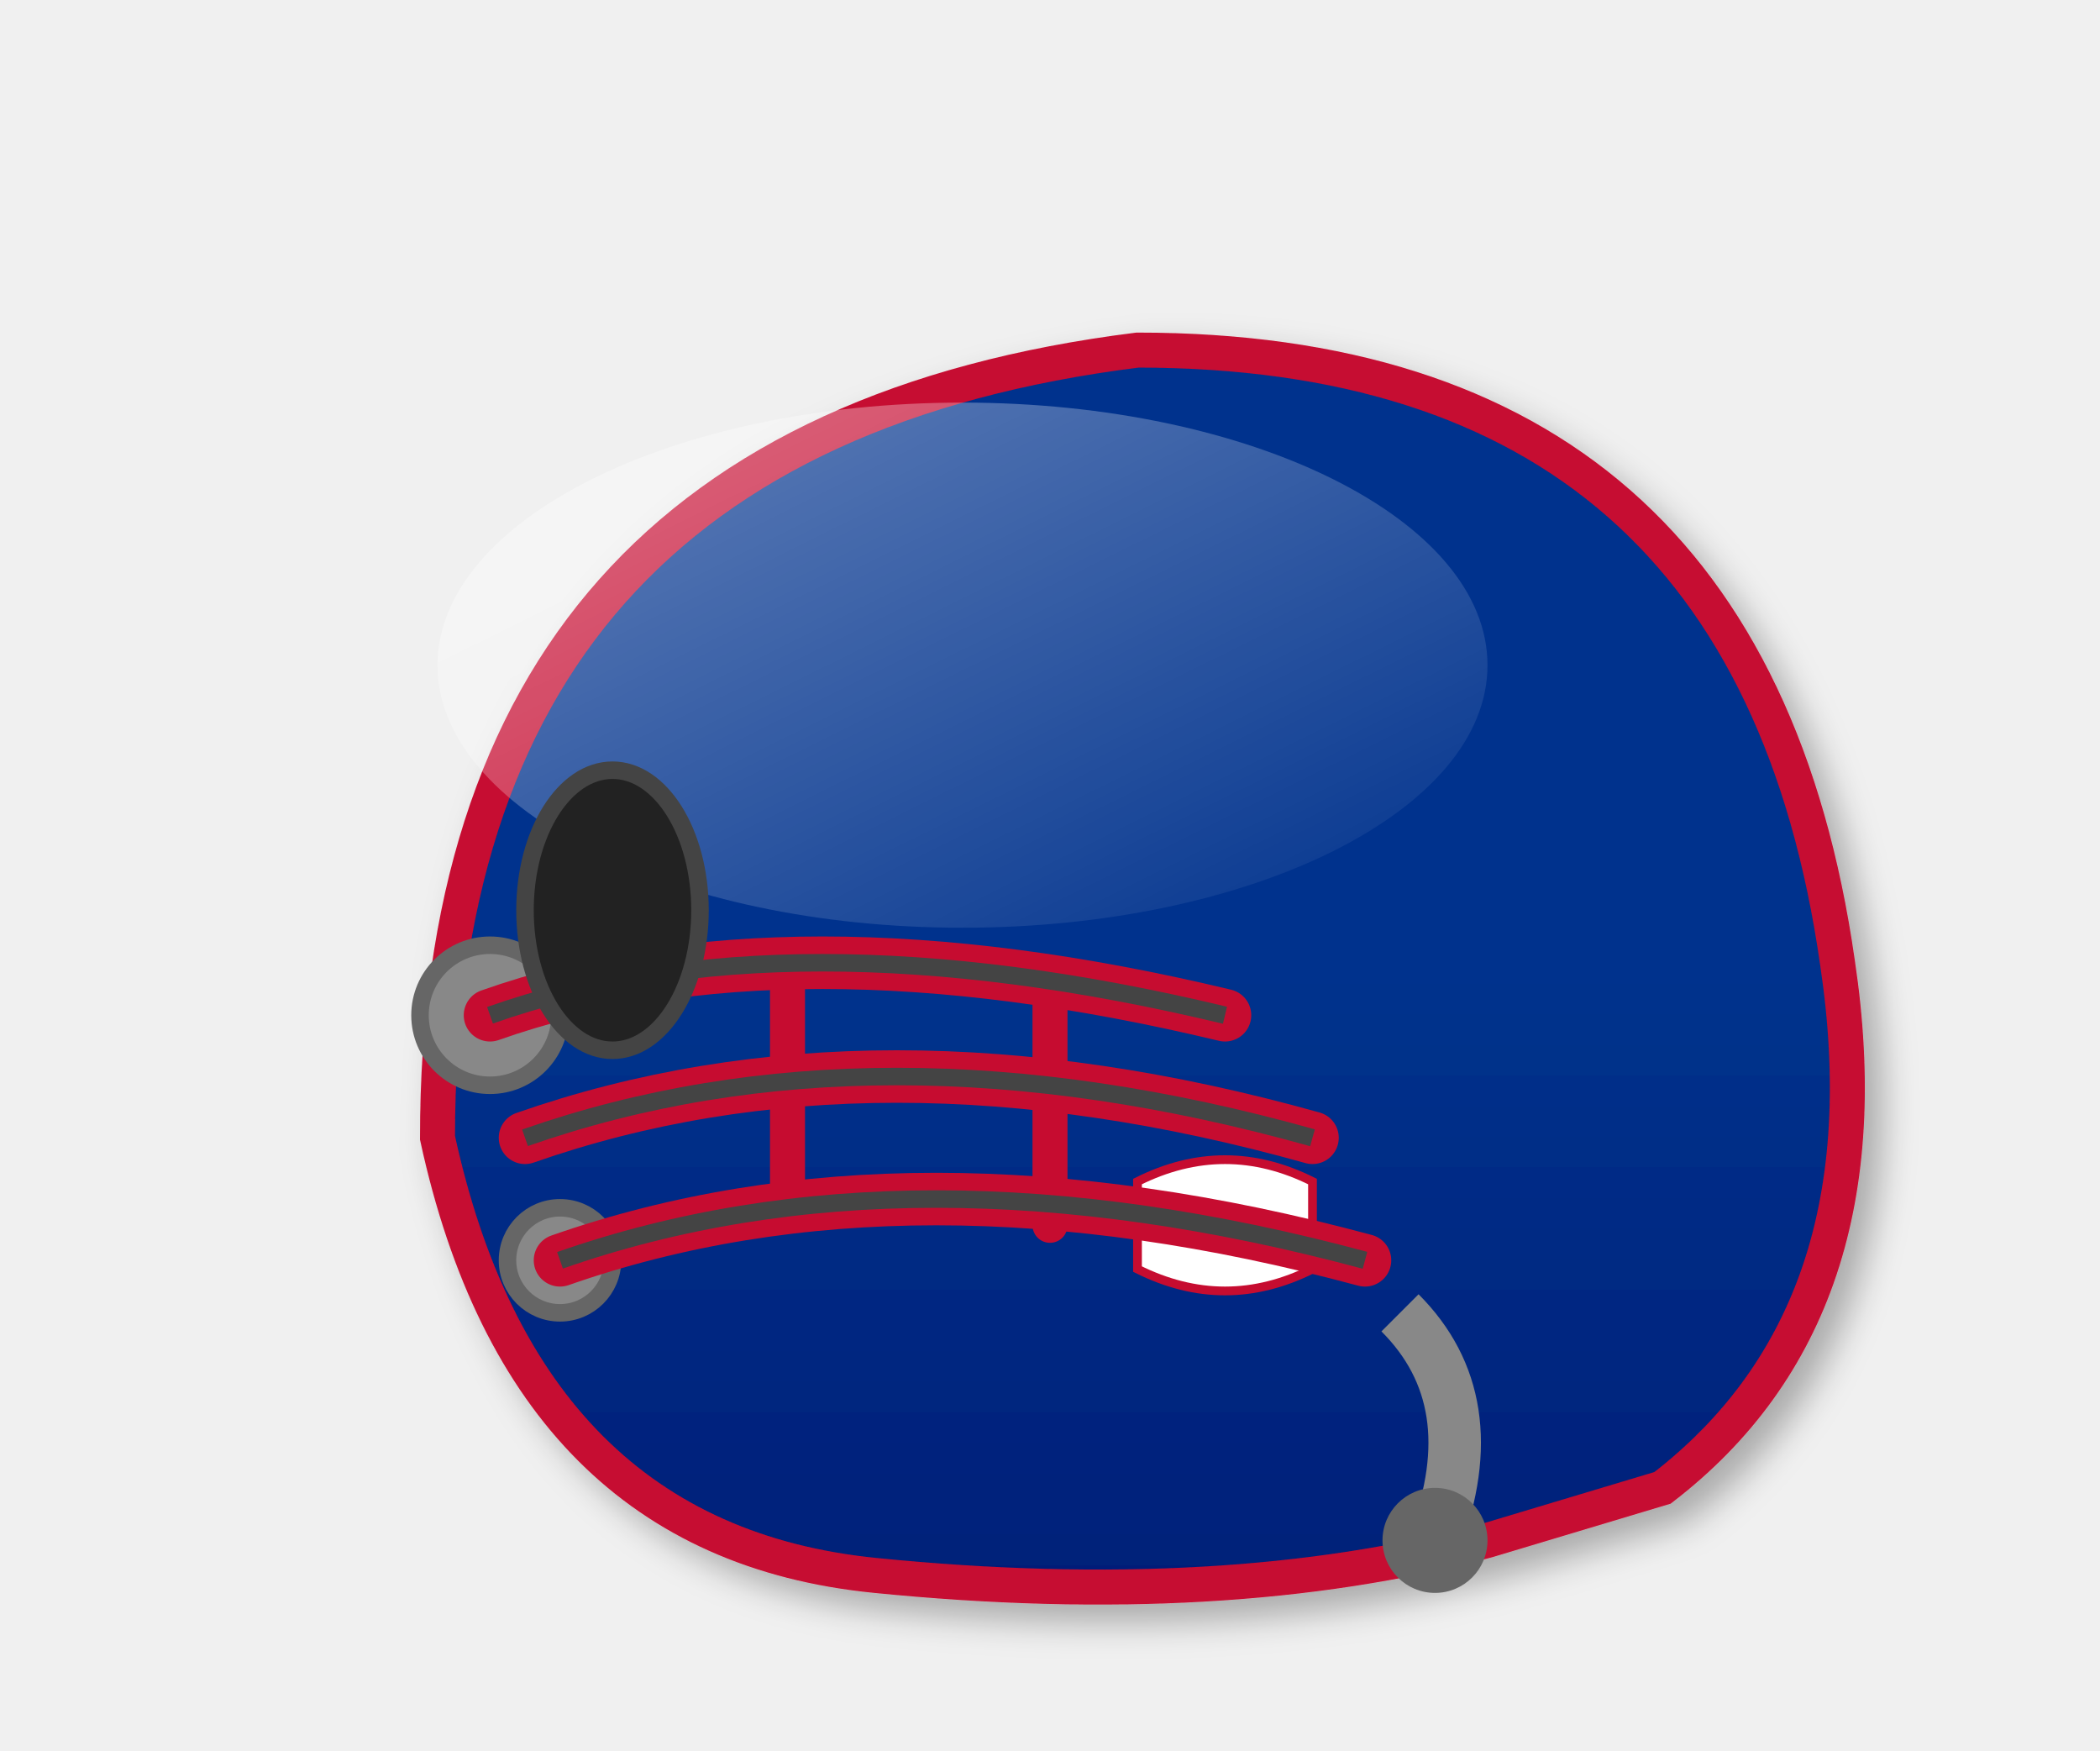
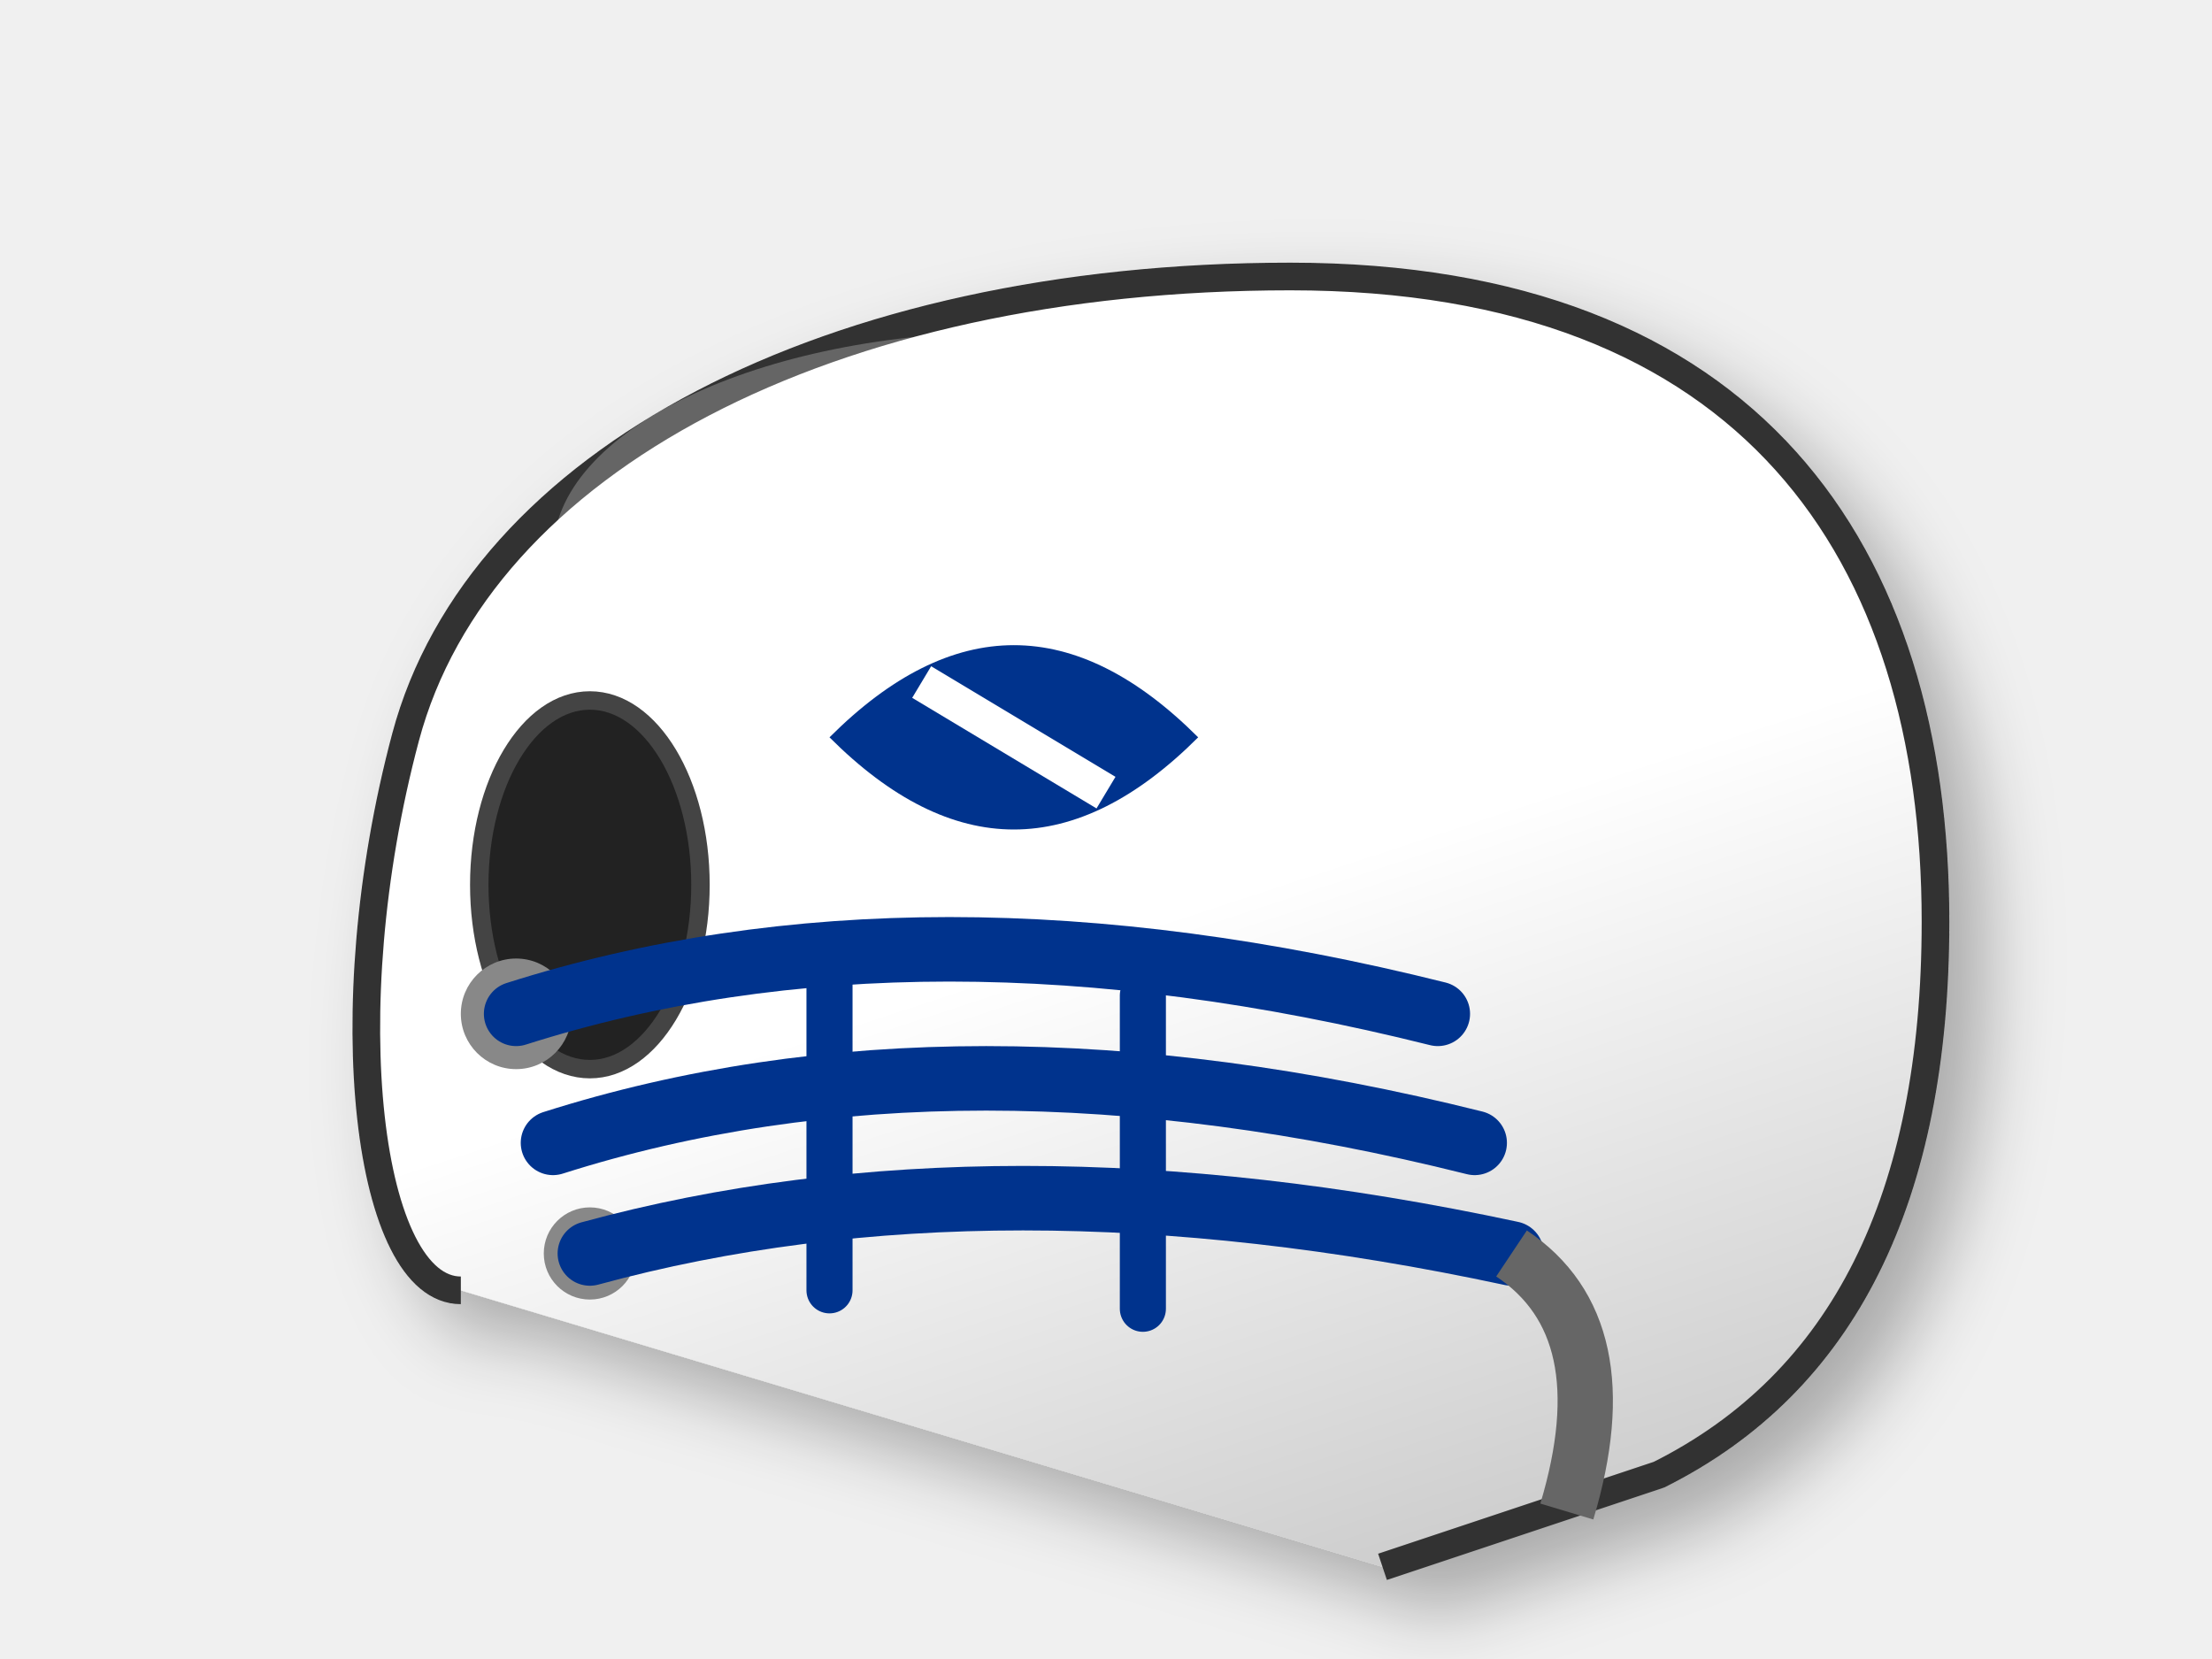
- <svg xmlns="http://www.w3.org/2000/svg" viewBox="0 0 120 100">
+ <svg xmlns="http://www.w3.org/2000/svg" viewBox="0 0 120 90">
  <defs>
-     <linearGradient id="helmetShellBUF" x1="0%" y1="0%" x2="0%" y2="100%">
-       <stop offset="0%" style="stop-color:#00338D;stop-opacity:1" />
-       <stop offset="50%" style="stop-color:#00338D;stop-opacity:1" />
-       <stop offset="100%" style="stop-color:#001f79;stop-opacity:1" />
-     </linearGradient>
-     <linearGradient id="helmetHighlightBUF" x1="0%" y1="0%" x2="100%" y2="100%">
-       <stop offset="0%" style="stop-color:#ffffff;stop-opacity:0.4" />
-       <stop offset="100%" style="stop-color:#ffffff;stop-opacity:0" />
+     <linearGradient id="shellGradBUF" x1="30%" y1="0%" x2="70%" y2="100%">
+       <stop offset="0%" style="stop-color:#ffffff;stop-opacity:1" />
+       <stop offset="50%" style="stop-color:#FFFFFF;stop-opacity:1" />
+       <stop offset="100%" style="stop-color:#cccccc;stop-opacity:1" />
    </linearGradient>
    <filter id="shadowBUF" x="-20%" y="-20%" width="140%" height="140%">
-       <feDropShadow dx="1" dy="1" stdDeviation="1" flood-opacity="0.3" />
+       <feDropShadow dx="2" dy="2" stdDeviation="2" flood-opacity="0.3" />
    </filter>
  </defs>
-   <path d="M 25 65 Q 25 25 65 20 Q 100 20 105 55 Q 108 75 95 85 L 85 88 Q 70 92 50 90 Q 30 88 25 65 Z" fill="url(#helmetShellBUF)" stroke="#C60C30" stroke-width="2" filter="url(#shadowBUF)" />
-   <ellipse cx="55" cy="38" rx="30" ry="15" fill="url(#helmetHighlightBUF)" />
-   <g transform="translate(45, 45) scale(0.5)">
-     <path d="M 40 45 Q 50 40 60 45 L 60 55 Q 50 60 40 55 Z M 45 50 L 55 50" fill="#FFFFFF" stroke="#C60C30" stroke-width="1" />
+   <path d="M 25 70 C 20 70 18 55 22 40 C 26 25 45 15 70 15 C 95 15 105 30 105 50 C 105 65 100 75 90 80 L 75 85" fill="url(#shellGradBUF)" stroke="#333333" stroke-width="1.5" filter="url(#shadowBUF)" />
+   <ellipse cx="55" cy="30" rx="25" ry="12" fill="#FFFFFF" opacity="0.25" />
+   <path d="M 45 40 Q 55 30 65 40 Q 55 50 45 40" fill="#00338D" />
+   <path d="M 50 37 L 60 43" stroke="#FFFFFF" stroke-width="2" />
+   <ellipse cx="32" cy="48" rx="6" ry="10" fill="#222222" stroke="#444444" stroke-width="1" />
+   <circle cx="28" cy="55" r="3" fill="#888888" />
+   <circle cx="32" cy="68" r="2.5" fill="#888888" />
+   <g stroke="#00338D" stroke-width="3.5" fill="none" stroke-linecap="round">
+     <path d="M 28 55 Q 50 48 78 55" />
+     <path d="M 30 62 Q 52 55 80 62" />
+     <path d="M 32 68 Q 54 62 82 68" />
+     <path d="M 45 52 L 45 70" stroke-width="2.5" />
+     <path d="M 62 54 L 62 71" stroke-width="2.5" />
  </g>
-   <circle cx="28" cy="58" r="4" fill="#888888" stroke="#666666" stroke-width="1" />
-   <circle cx="32" cy="72" r="3" fill="#888888" stroke="#666666" stroke-width="1" />
-   <g stroke="#C60C30" stroke-width="3" fill="none" stroke-linecap="round">
-     <path d="M 28 58 Q 45 52 70 58" />
-     <path d="M 30 65 Q 50 58 75 65" />
-     <path d="M 32 72 Q 52 65 78 72" />
-     <path d="M 45 55 L 45 68" stroke-width="2" />
-     <path d="M 60 57 L 60 70" stroke-width="2" />
-   </g>
-   <path d="M 28 58 Q 45 52 70 58" stroke="#444444" stroke-width="1" fill="none" />
-   <path d="M 30 65 Q 50 58 75 65" stroke="#444444" stroke-width="1" fill="none" />
-   <path d="M 32 72 Q 52 65 78 72" stroke="#444444" stroke-width="1" fill="none" />
-   <ellipse cx="35" cy="52" rx="5" ry="8" fill="#222222" stroke="#444444" stroke-width="1" />
-   <path d="M 80 75 Q 85 80 82 88" stroke="#888888" stroke-width="3" fill="none" />
-   <circle cx="82" cy="88" r="3" fill="#666666" />
+   <path d="M 82 68 Q 88 72 85 82" stroke="#666666" stroke-width="3" fill="none" />
</svg>
